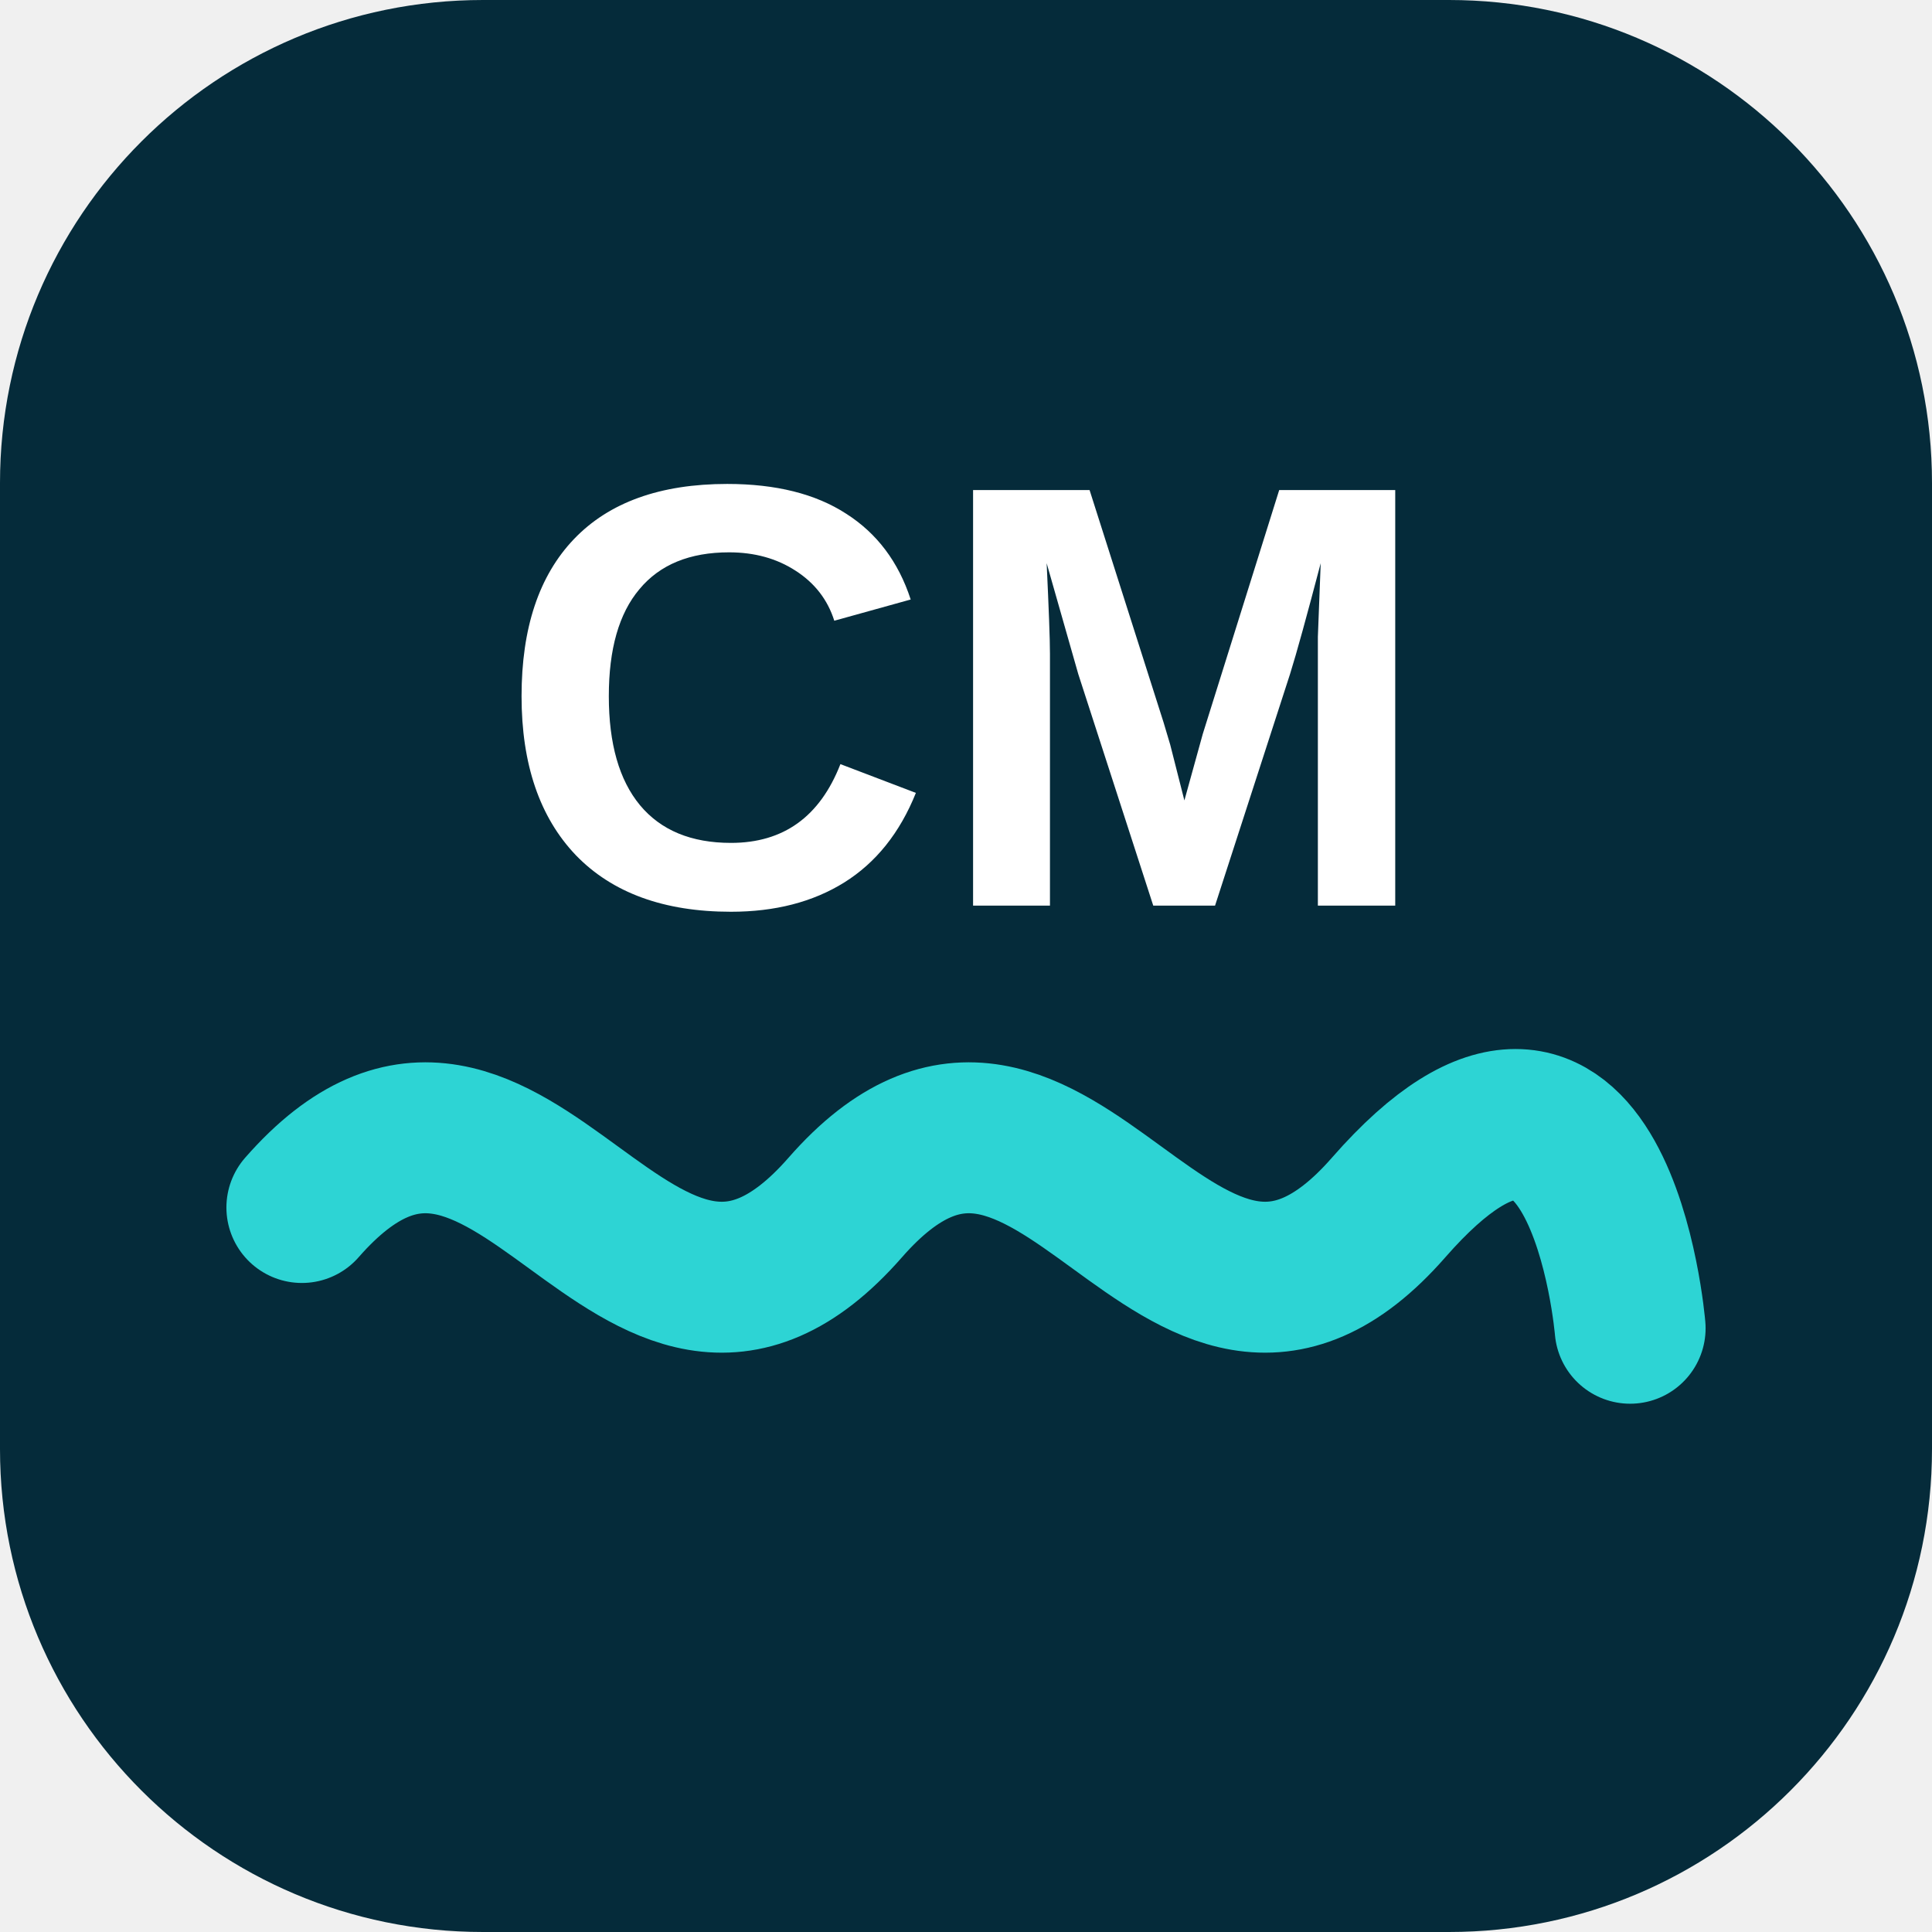
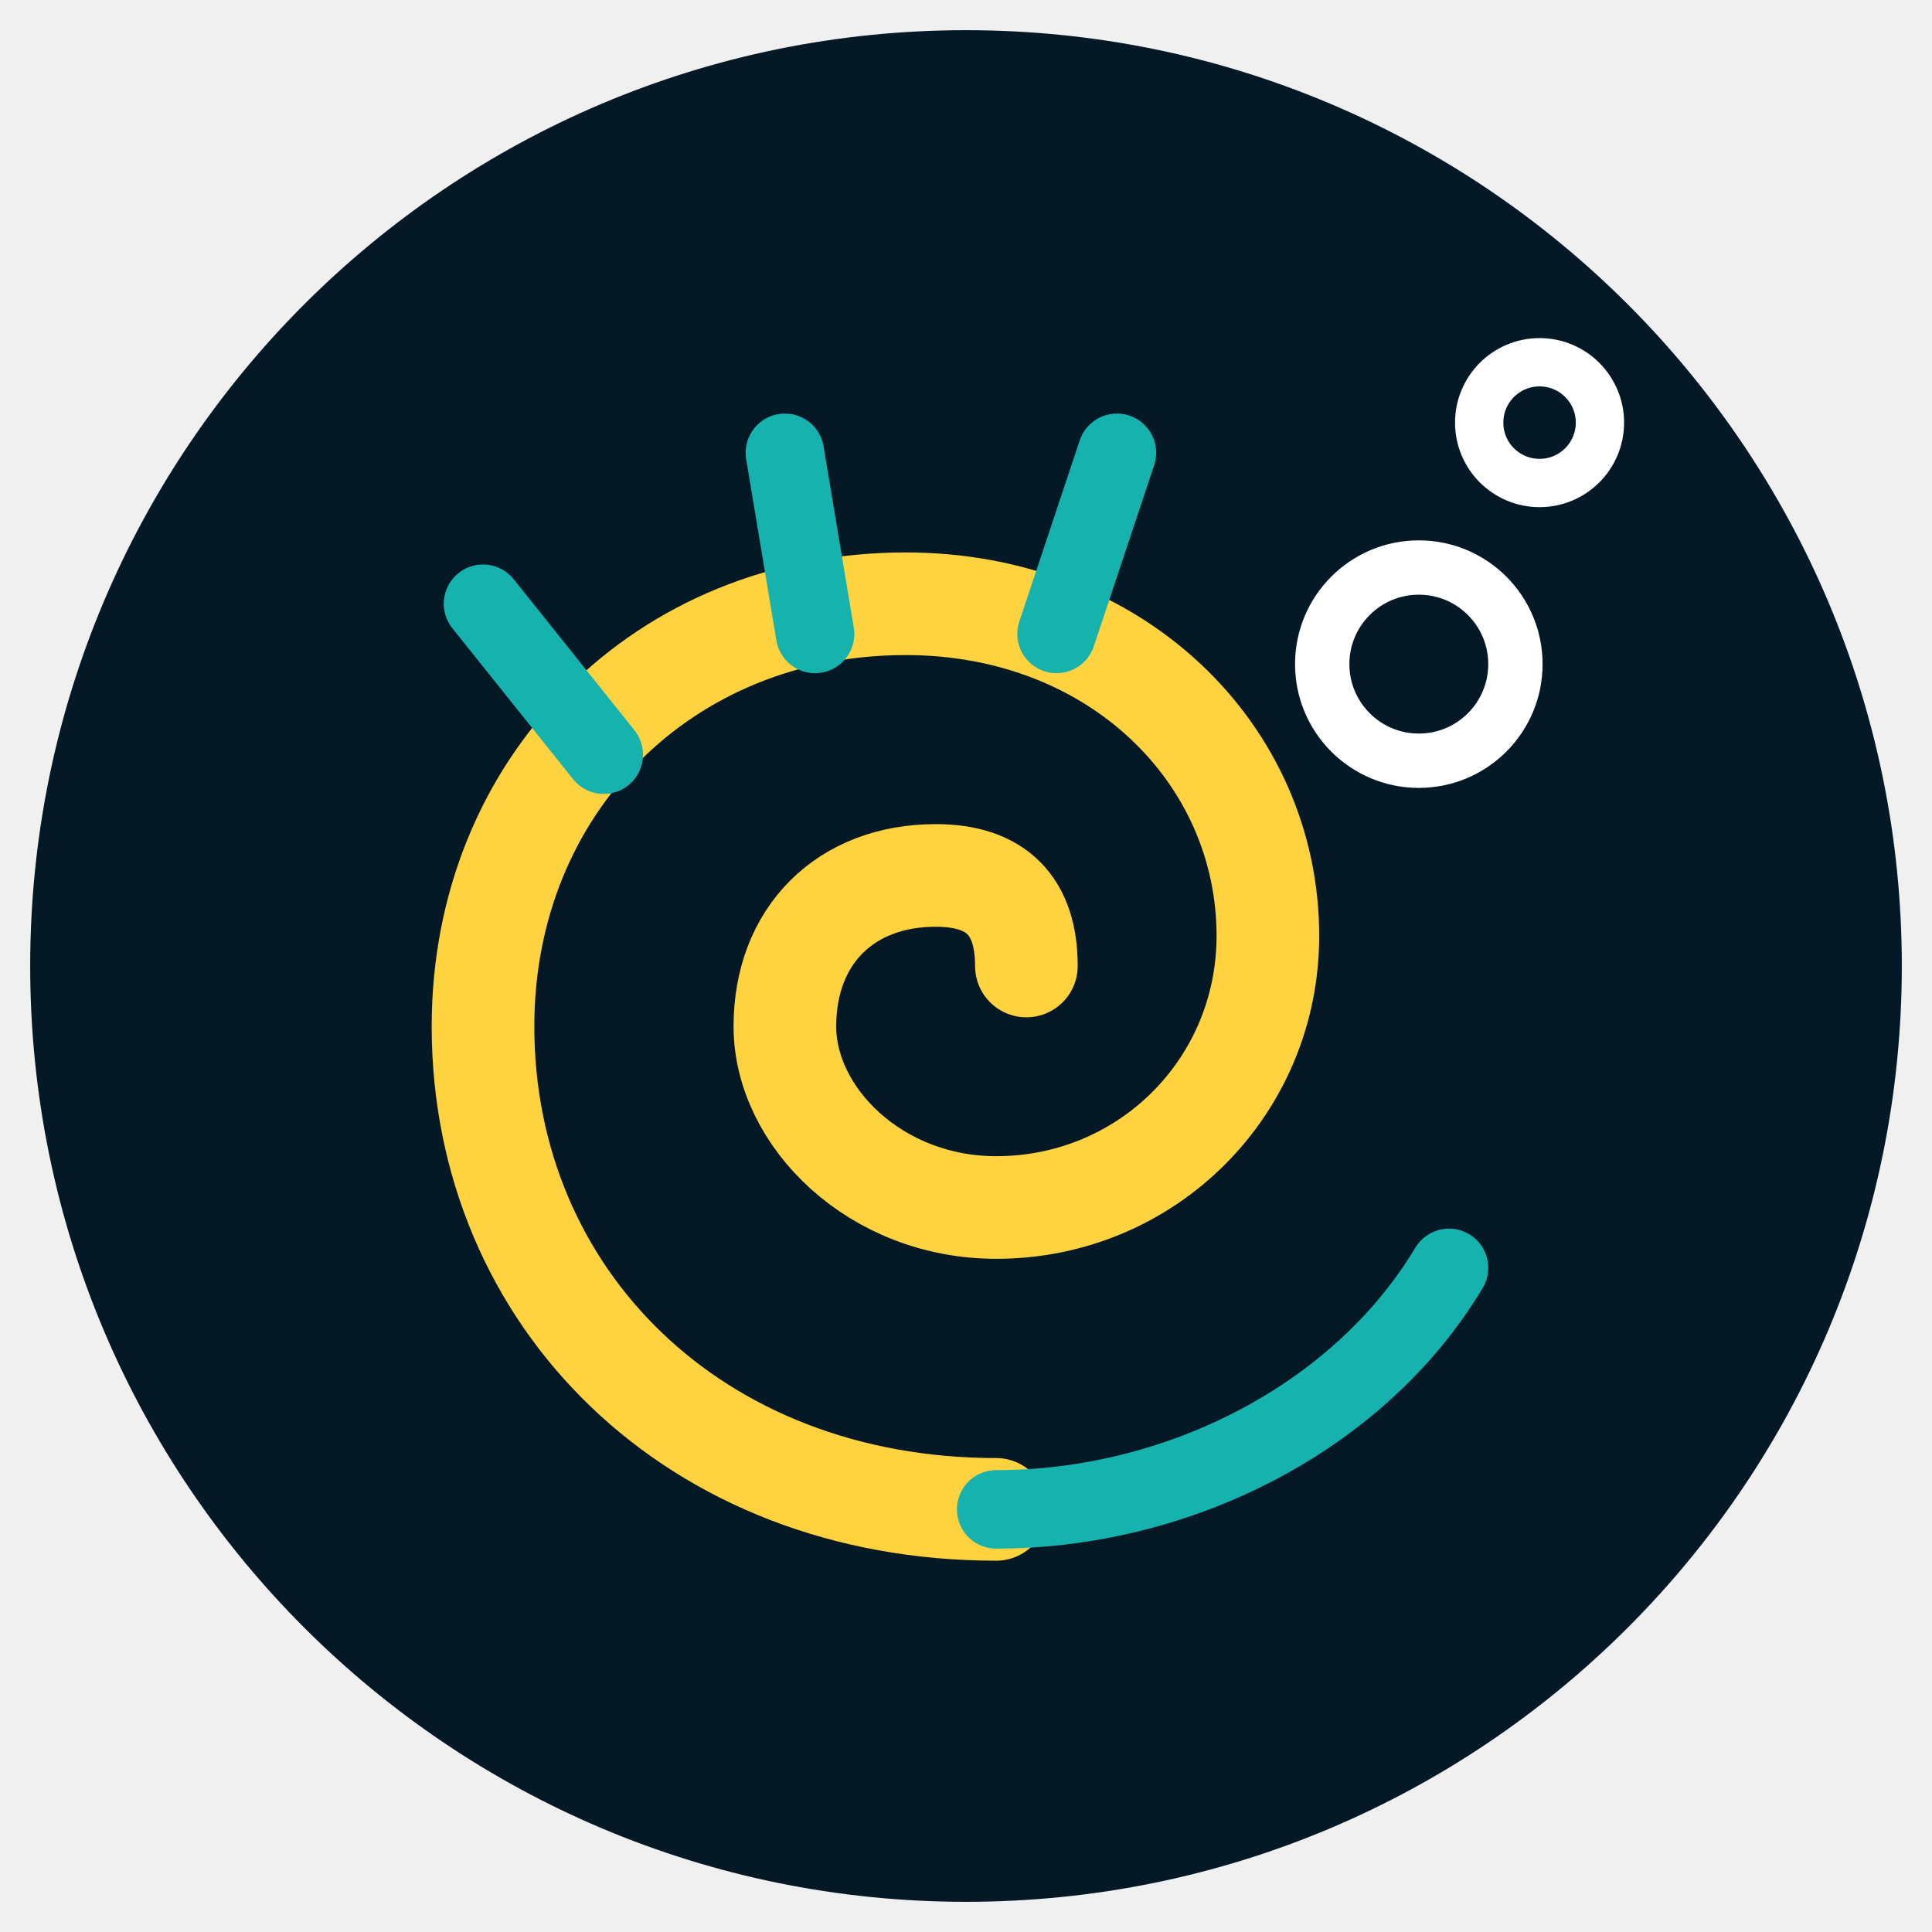
<svg xmlns="http://www.w3.org/2000/svg" viewBox="0 0 64 64">
-   <rect width="64" height="64" rx="16" fill="#052B3A" />
-   <path d="M10 40c7-8 11 8 18 0s11 8 18 0 8 4 8 4" fill="none" stroke="#2DD4D4" stroke-width="5" stroke-linecap="round" />
-   <text x="32" y="30" text-anchor="middle" font-family="Arial" font-weight="800" font-size="20" fill="#fff">CM</text>
+   <circle cx="32" cy="32" r="31" fill="#041826" />
+   <path d="M33 50c-10 0-17-7-17-16 0-8 6-14 14-14 7 0 12 5 12 11 0 5-4 9-9 9-4 0-7-3-7-6 0-3 2-5 5-5 2 0 3 1 3 3" fill="none" stroke="#FFD23F" stroke-width="3.4" stroke-linecap="round" />
+   <path d="M33 50c6 0 12-3 15-8M20 25l-4-5M27 21l-1-6M35 21l2-6" fill="none" stroke="#16B3AE" stroke-width="2.6" stroke-linecap="round" />
+   <circle cx="47" cy="22" r="3.2" fill="none" stroke="#fff" stroke-width="1.8" />
+   <circle cx="51" cy="14" r="2" fill="none" stroke="#fff" stroke-width="1.6" />
</svg>
